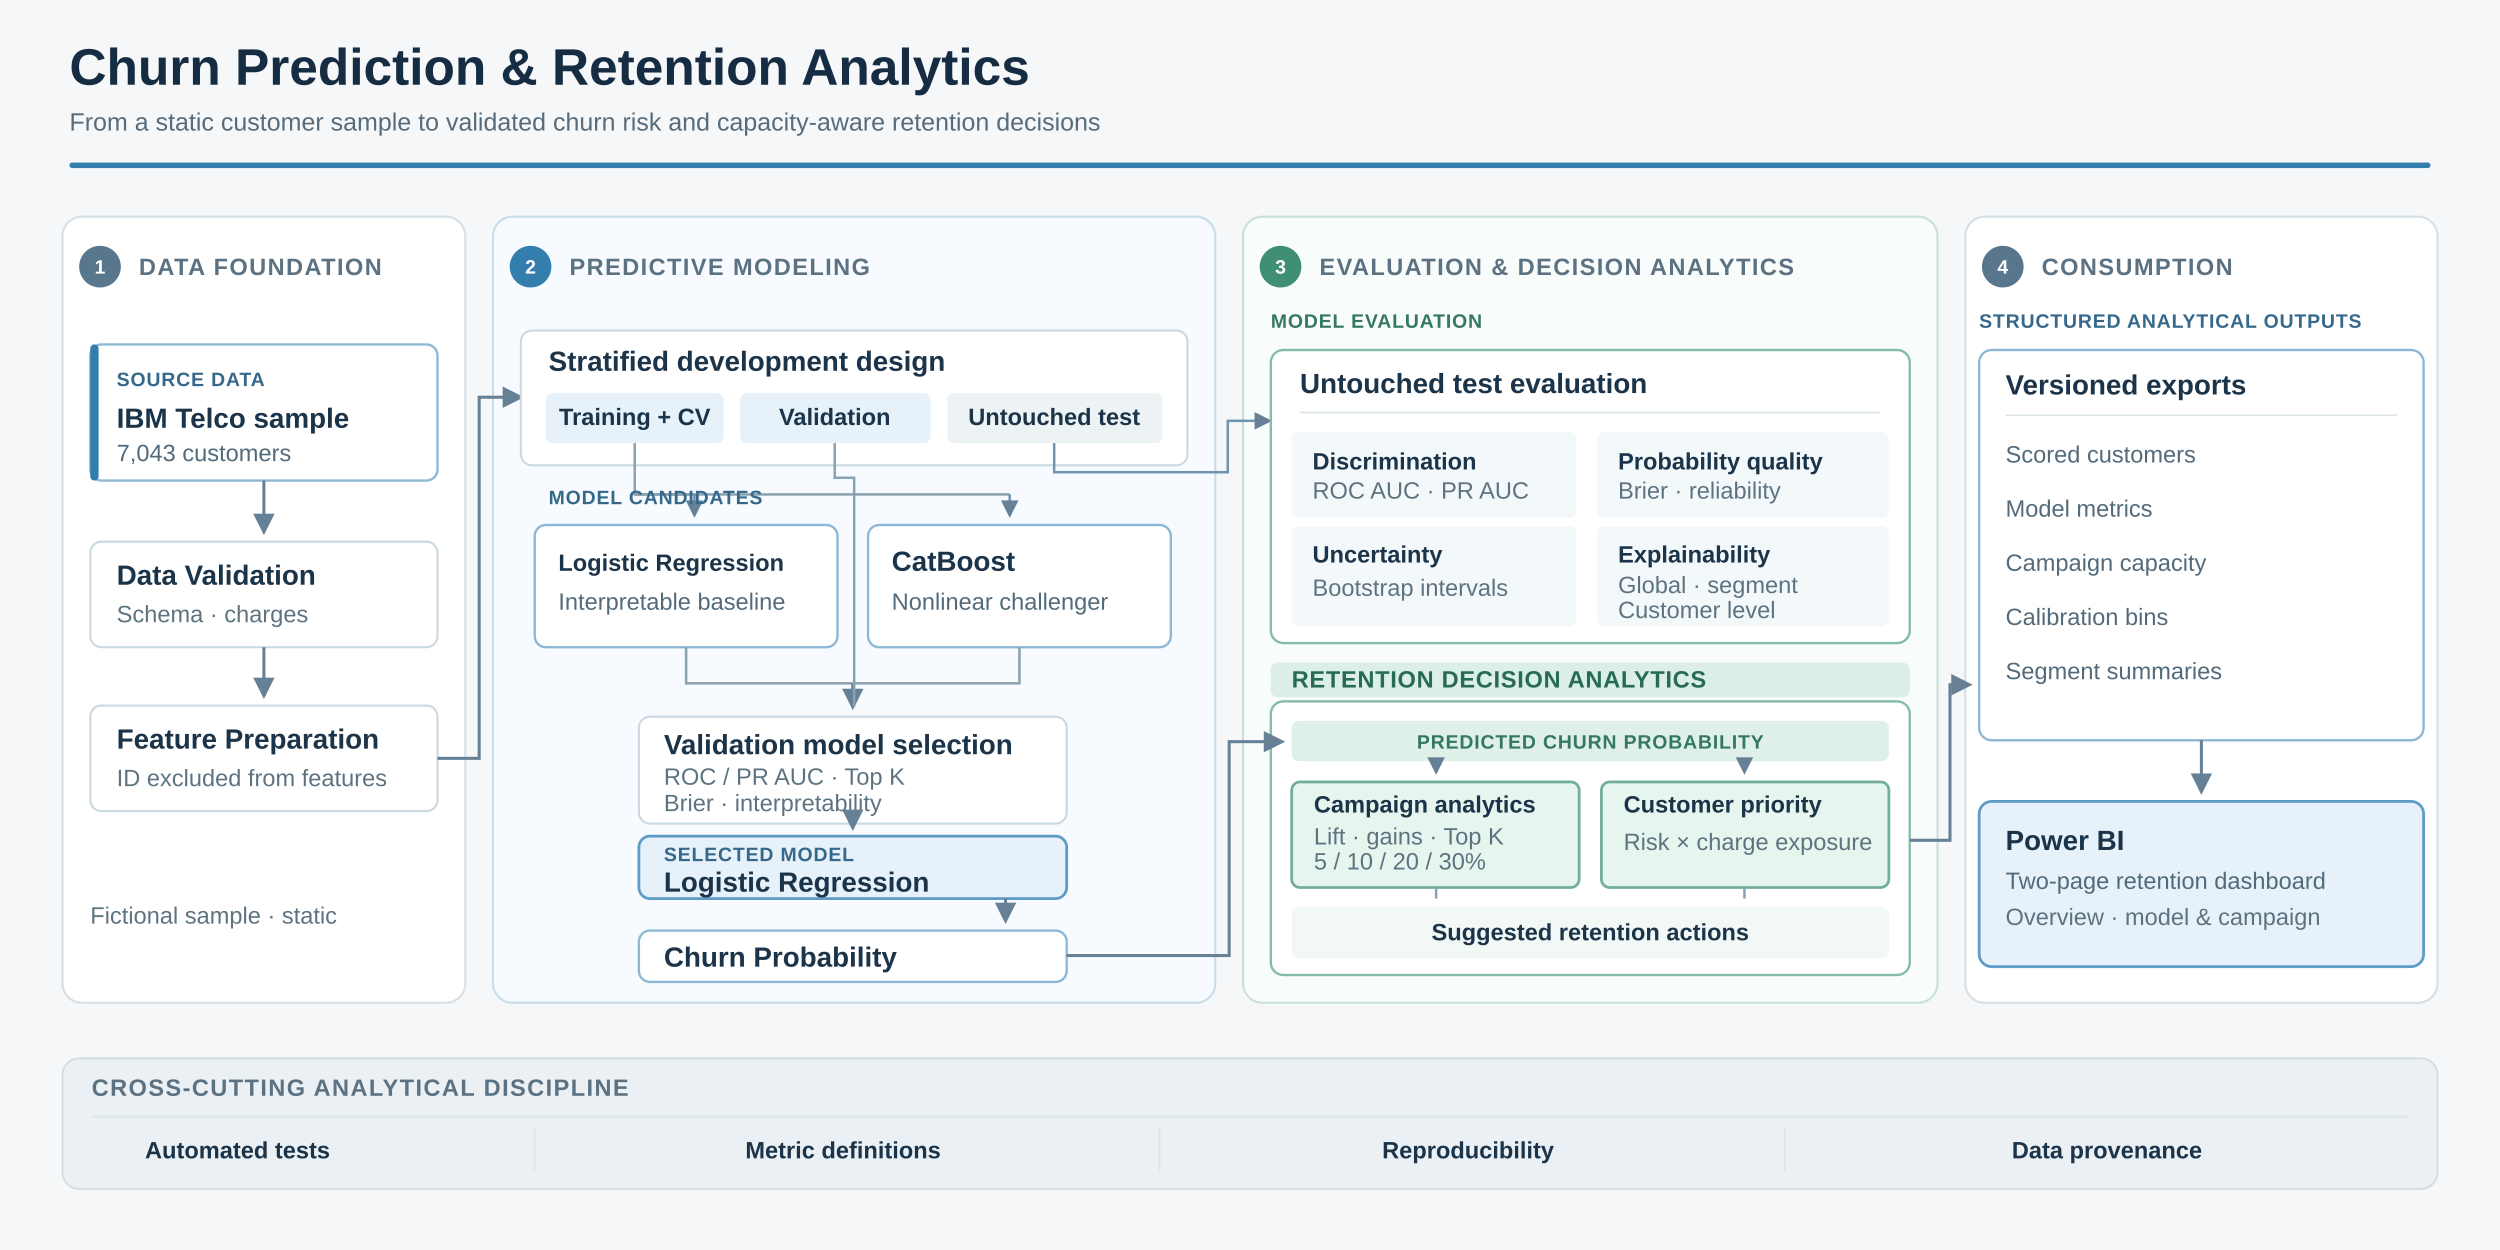
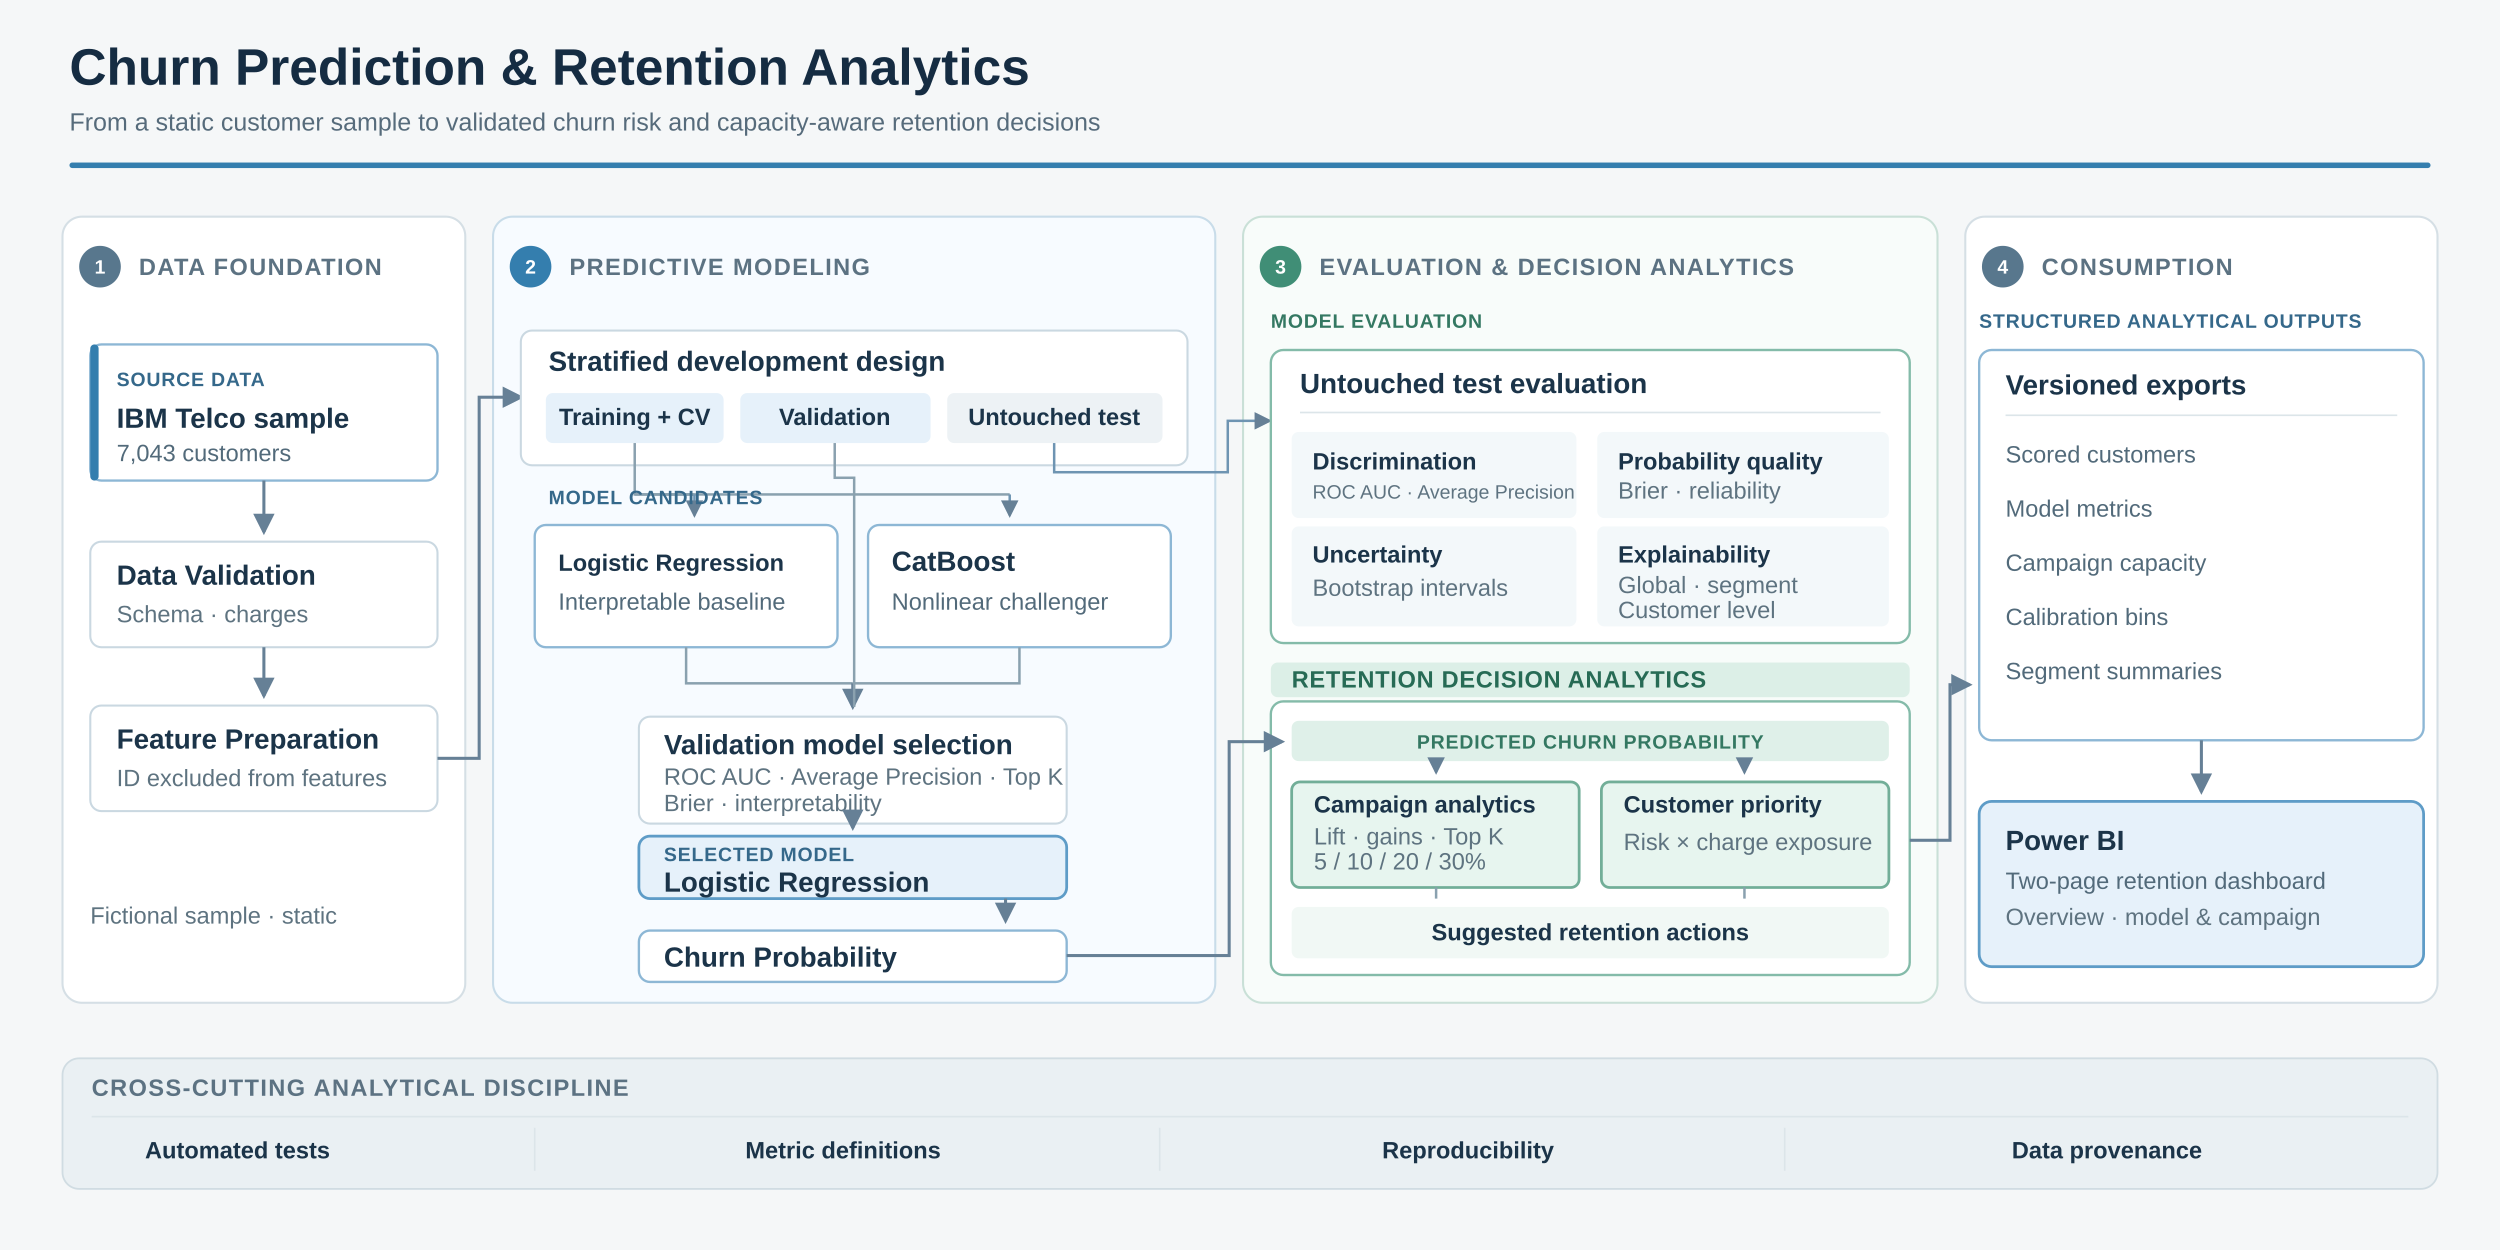
<svg xmlns="http://www.w3.org/2000/svg" width="1800" height="900" viewBox="0 0 1800 900" role="img" aria-labelledby="title desc">
  <defs>
    <marker id="arrow" viewBox="0 0 10 10" refX="8.5" refY="5" markerWidth="7" markerHeight="7" orient="auto">
      <path d="M0 0L10 5L0 10Z" fill="#668096" />
    </marker>
    <style>
      .background{fill:#f5f7f8}.zone{fill:#fff;stroke:#d5dfe5;stroke-width:1.5}.zone-blue{fill:#f7fbff;stroke:#c8dce9;stroke-width:1.5}.zone-teal{fill:#f8fcfa;stroke:#c9e0d7;stroke-width:1.5}
      .heading{font:700 37px Arial,sans-serif;fill:#152c42}.subtitle{font:400 18px Arial,sans-serif;fill:#566b7b}.zone-label{font:700 17px Arial,sans-serif;letter-spacing:1px;fill:#5c7282}.zone-number{font:700 14px Arial,sans-serif;fill:#fff}
      .node{fill:#fff;stroke:#cad8e1;stroke-width:1.5}.node-blue{fill:#fff;stroke:#8db7d5;stroke-width:1.7}.node-teal{fill:#fff;stroke:#84bba9;stroke-width:1.7}.node-strong{fill:#e6f1fa;stroke:#5e9cc7;stroke-width:2}.node-decision{fill:#e7f5ef;stroke:#72ae98;stroke-width:2}
      .title{font:700 20px Arial,sans-serif;fill:#1b3449}.title-small{font:700 17px Arial,sans-serif;fill:#1b3449}.body{font:400 17px Arial,sans-serif;fill:#526a7a}.micro{font:400 17px Arial,sans-serif;fill:#5e7380}.tag{font:700 14px Arial,sans-serif;letter-spacing:.6px;fill:#35688a}.tag-teal{font:700 14px Arial,sans-serif;letter-spacing:.6px;fill:#347862}.decision-heading{font:700 17px Arial,sans-serif;letter-spacing:.5px;fill:#276b55}
      .flow{fill:none;stroke:#668096;stroke-width:2.2;marker-end:url(#arrow)}.branch{fill:none;stroke:#8aa1af;stroke-width:1.8}.test-flow{fill:none;stroke:#6e94b2;stroke-width:1.8;marker-end:url(#arrow)}.separator{stroke:#dce5e9;stroke-width:1.2}
    </style>
  </defs>
  <rect width="1800" height="900" class="background" />
  <text x="50" y="61" class="heading">Churn Prediction &amp; Retention Analytics</text>
  <text x="50" y="94" class="subtitle">From a static customer sample to validated churn risk and capacity-aware retention decisions</text>
  <rect x="50" y="117" width="1700" height="4" rx="2" fill="#347eae" />
  <rect x="45" y="156" width="290" height="566" rx="14" class="zone" />
  <rect x="355" y="156" width="520" height="566" rx="14" class="zone-blue" />
  <rect x="895" y="156" width="500" height="566" rx="14" class="zone-teal" />
  <rect x="1415" y="156" width="340" height="566" rx="14" class="zone" />
  <circle cx="72" cy="192" r="15" fill="#58778d" />
  <text x="72" y="197" text-anchor="middle" class="zone-number">1</text>
  <text x="100" y="198" class="zone-label">DATA FOUNDATION</text>
  <circle cx="382" cy="192" r="15" fill="#347eae" />
  <text x="382" y="197" text-anchor="middle" class="zone-number">2</text>
  <text x="410" y="198" class="zone-label">PREDICTIVE MODELING</text>
  <circle cx="922" cy="192" r="15" fill="#408e76" />
  <text x="922" y="197" text-anchor="middle" class="zone-number">3</text>
  <text x="950" y="198" class="zone-label">EVALUATION &amp; DECISION ANALYTICS</text>
  <circle cx="1442" cy="192" r="15" fill="#58778d" />
  <text x="1442" y="197" text-anchor="middle" class="zone-number">4</text>
  <text x="1470" y="198" class="zone-label">CONSUMPTION</text>
  <rect x="65" y="248" width="250" height="98" rx="8" class="node-blue" />
  <rect x="65" y="248" width="6" height="98" rx="3" fill="#347eae" />
  <text x="84" y="278" class="tag">SOURCE DATA</text>
  <text x="84" y="308" class="title">IBM Telco sample</text>
  <text x="84" y="332" class="body">7,043 customers</text>
  <path d="M190 346V383" class="flow" />
  <rect x="65" y="390" width="250" height="76" rx="8" class="node" />
  <text x="84" y="421" class="title">Data Validation</text>
  <text x="84" y="448" class="micro">Schema · charges</text>
  <path d="M190 466V501" class="flow" />
  <rect x="65" y="508" width="250" height="76" rx="8" class="node" />
  <text x="84" y="539" class="title">Feature Preparation</text>
  <text x="84" y="566" class="micro">ID excluded from features</text>
  <text x="65" y="665" class="micro">Fictional sample · static</text>
  <path d="M315 546H345V286H375" class="flow" />
  <rect x="375" y="238" width="480" height="97" rx="8" class="node" />
  <text x="395" y="267" class="title">Stratified development design</text>
  <rect x="393" y="283" width="128" height="36" rx="5" fill="#e6f1fa" />
  <rect x="533" y="283" width="137" height="36" rx="5" fill="#e6f1fa" />
  <rect x="682" y="283" width="155" height="36" rx="5" fill="#edf2f5" />
  <text x="457" y="306" text-anchor="middle" class="title-small">Training + CV</text>
  <text x="601" y="306" text-anchor="middle" class="title-small">Validation</text>
  <text x="759" y="306" text-anchor="middle" class="title-small">Untouched test</text>
  <path d="M457 319V356H500" class="branch" />
  <path d="M457 356H727" class="branch" />
  <path d="M500 356V371" class="test-flow" />
  <path d="M727 356V371" class="test-flow" />
  <text x="395" y="363" class="tag">MODEL CANDIDATES</text>
  <rect x="385" y="378" width="218" height="88" rx="8" class="node-blue" />
  <rect x="625" y="378" width="218" height="88" rx="8" class="node-blue" />
  <text x="402" y="411" class="title-small">Logistic Regression</text>
  <text x="402" y="439" class="body">Interpretable baseline</text>
  <text x="642" y="411" class="title">CatBoost</text>
  <text x="642" y="439" class="body">Nonlinear challenger</text>
  <path d="M494 466V492H614" class="branch" />
  <path d="M734 466V492H614" class="branch" />
  <path d="M614 492V509" class="flow" />
  <rect x="460" y="516" width="308" height="77" rx="8" class="node" />
  <text x="478" y="543" class="title">Validation model selection</text>
-   <text x="478" y="565" class="micro">ROC / PR AUC · Top K</text>
+   <text x="478" y="565" class="micro">ROC AUC · Average Precision · Top K</text>
  <text x="478" y="584" class="micro">Brier · interpretability</text>
  <path d="M601 319V344H615V509" class="branch" />
  <path d="M614 593V596" class="flow" />
  <rect x="460" y="602" width="308" height="45" rx="8" class="node-strong" />
  <text x="478" y="620" class="tag">SELECTED MODEL</text>
  <text x="478" y="642" class="title">Logistic Regression</text>
  <path d="M724 647V663" class="flow" />
  <rect x="460" y="670" width="308" height="37" rx="8" class="node-blue" />
  <text x="478" y="696" class="title">Churn Probability</text>
  <path d="M759 319V340H884V303H914" class="test-flow" />
  <text x="915" y="236" class="tag-teal">MODEL EVALUATION</text>
  <rect x="915" y="252" width="460" height="211" rx="9" class="node-teal" />
  <text x="936" y="283" class="title">Untouched test evaluation</text>
  <line x1="936" y1="297" x2="1354" y2="297" class="separator" />
  <rect x="930" y="311" width="205" height="62" rx="5" fill="#f3f8fa" />
  <rect x="1150" y="311" width="210" height="62" rx="5" fill="#f3f8fa" />
  <rect x="930" y="379" width="205" height="72" rx="5" fill="#f3f8fa" />
  <rect x="1150" y="379" width="210" height="72" rx="5" fill="#f3f8fa" />
  <text x="945" y="338" class="title-small">Discrimination</text>
-   <text x="945" y="359" class="micro">ROC AUC · PR AUC</text>
+   <text x="945" y="359" class="micro" style="font-size:14px">ROC AUC · Average Precision</text>
  <text x="1165" y="338" class="title-small">Probability quality</text>
  <text x="1165" y="359" class="micro">Brier · reliability</text>
  <text x="945" y="405" class="title-small">Uncertainty</text>
  <text x="945" y="429" class="micro">Bootstrap intervals</text>
  <text x="1165" y="405" class="title-small">Explainability</text>
  <text x="1165" y="427" class="micro">Global · segment</text>
  <text x="1165" y="445" class="micro">Customer level</text>
  <rect x="915" y="477" width="460" height="25" rx="5" fill="#dcefe7" />
  <text x="930" y="495" class="decision-heading">RETENTION DECISION ANALYTICS</text>
  <rect x="915" y="505" width="460" height="197" rx="9" class="node-teal" />
  <rect x="930" y="519" width="430" height="29" rx="5" fill="#dff0e9" />
  <text x="1145" y="539" text-anchor="middle" class="tag-teal">PREDICTED CHURN PROBABILITY</text>
  <path d="M1034 548V556" class="test-flow" />
  <path d="M1256 548V556" class="test-flow" />
  <rect x="930" y="563" width="207" height="76" rx="6" class="node-decision" />
  <rect x="1153" y="563" width="207" height="76" rx="6" class="node-decision" />
  <text x="946" y="585" class="title-small">Campaign analytics</text>
  <text x="946" y="608" class="micro">Lift · gains · Top K</text>
  <text x="946" y="626" class="micro">5 / 10 / 20 / 30%</text>
  <text x="1169" y="585" class="title-small">Customer priority</text>
  <text x="1169" y="612" class="micro">Risk × charge exposure</text>
  <path d="M1034 639V647" class="branch" />
  <path d="M1256 639V647" class="branch" />
  <rect x="930" y="653" width="430" height="37" rx="5" fill="#f1f8f5" />
  <text x="1145" y="677" text-anchor="middle" class="title-small">Suggested retention actions</text>
  <path d="M768 688H885V534H923" class="flow" />
  <text x="1425" y="236" class="tag">STRUCTURED ANALYTICAL OUTPUTS</text>
  <rect x="1425" y="252" width="320" height="281" rx="9" class="node-blue" />
  <text x="1444" y="284" class="title">Versioned exports</text>
  <line x1="1444" y1="299" x2="1726" y2="299" class="separator" />
  <text x="1444" y="333" class="body">Scored customers</text>
  <text x="1444" y="372" class="body">Model metrics</text>
  <text x="1444" y="411" class="body">Campaign capacity</text>
  <text x="1444" y="450" class="body">Calibration bins</text>
  <text x="1444" y="489" class="body">Segment summaries</text>
  <path d="M1375 605H1404V493H1418" class="flow" />
  <path d="M1585 533V570" class="flow" />
  <rect x="1425" y="577" width="320" height="119" rx="9" class="node-strong" />
  <text x="1444" y="612" class="title">Power BI</text>
  <text x="1444" y="640" class="body">Two-page retention dashboard</text>
  <text x="1444" y="666" class="micro">Overview · model &amp; campaign</text>
  <rect x="45" y="762" width="1710" height="94" rx="12" fill="#eaf0f3" stroke="#d0dce2" stroke-width="1.3" />
  <text x="66" y="789" class="zone-label">CROSS-CUTTING ANALYTICAL DISCIPLINE</text>
  <line x1="66" y1="804" x2="1734" y2="804" class="separator" />
  <text x="171" y="834" text-anchor="middle" class="title-small">Automated tests</text>
  <text x="607" y="834" text-anchor="middle" class="title-small">Metric definitions</text>
  <text x="1057" y="834" text-anchor="middle" class="title-small">Reproducibility</text>
  <text x="1517" y="834" text-anchor="middle" class="title-small">Data provenance</text>
  <line x1="385" y1="812" x2="385" y2="843" class="separator" />
  <line x1="835" y1="812" x2="835" y2="843" class="separator" />
  <line x1="1285" y1="812" x2="1285" y2="843" class="separator" />
</svg>
